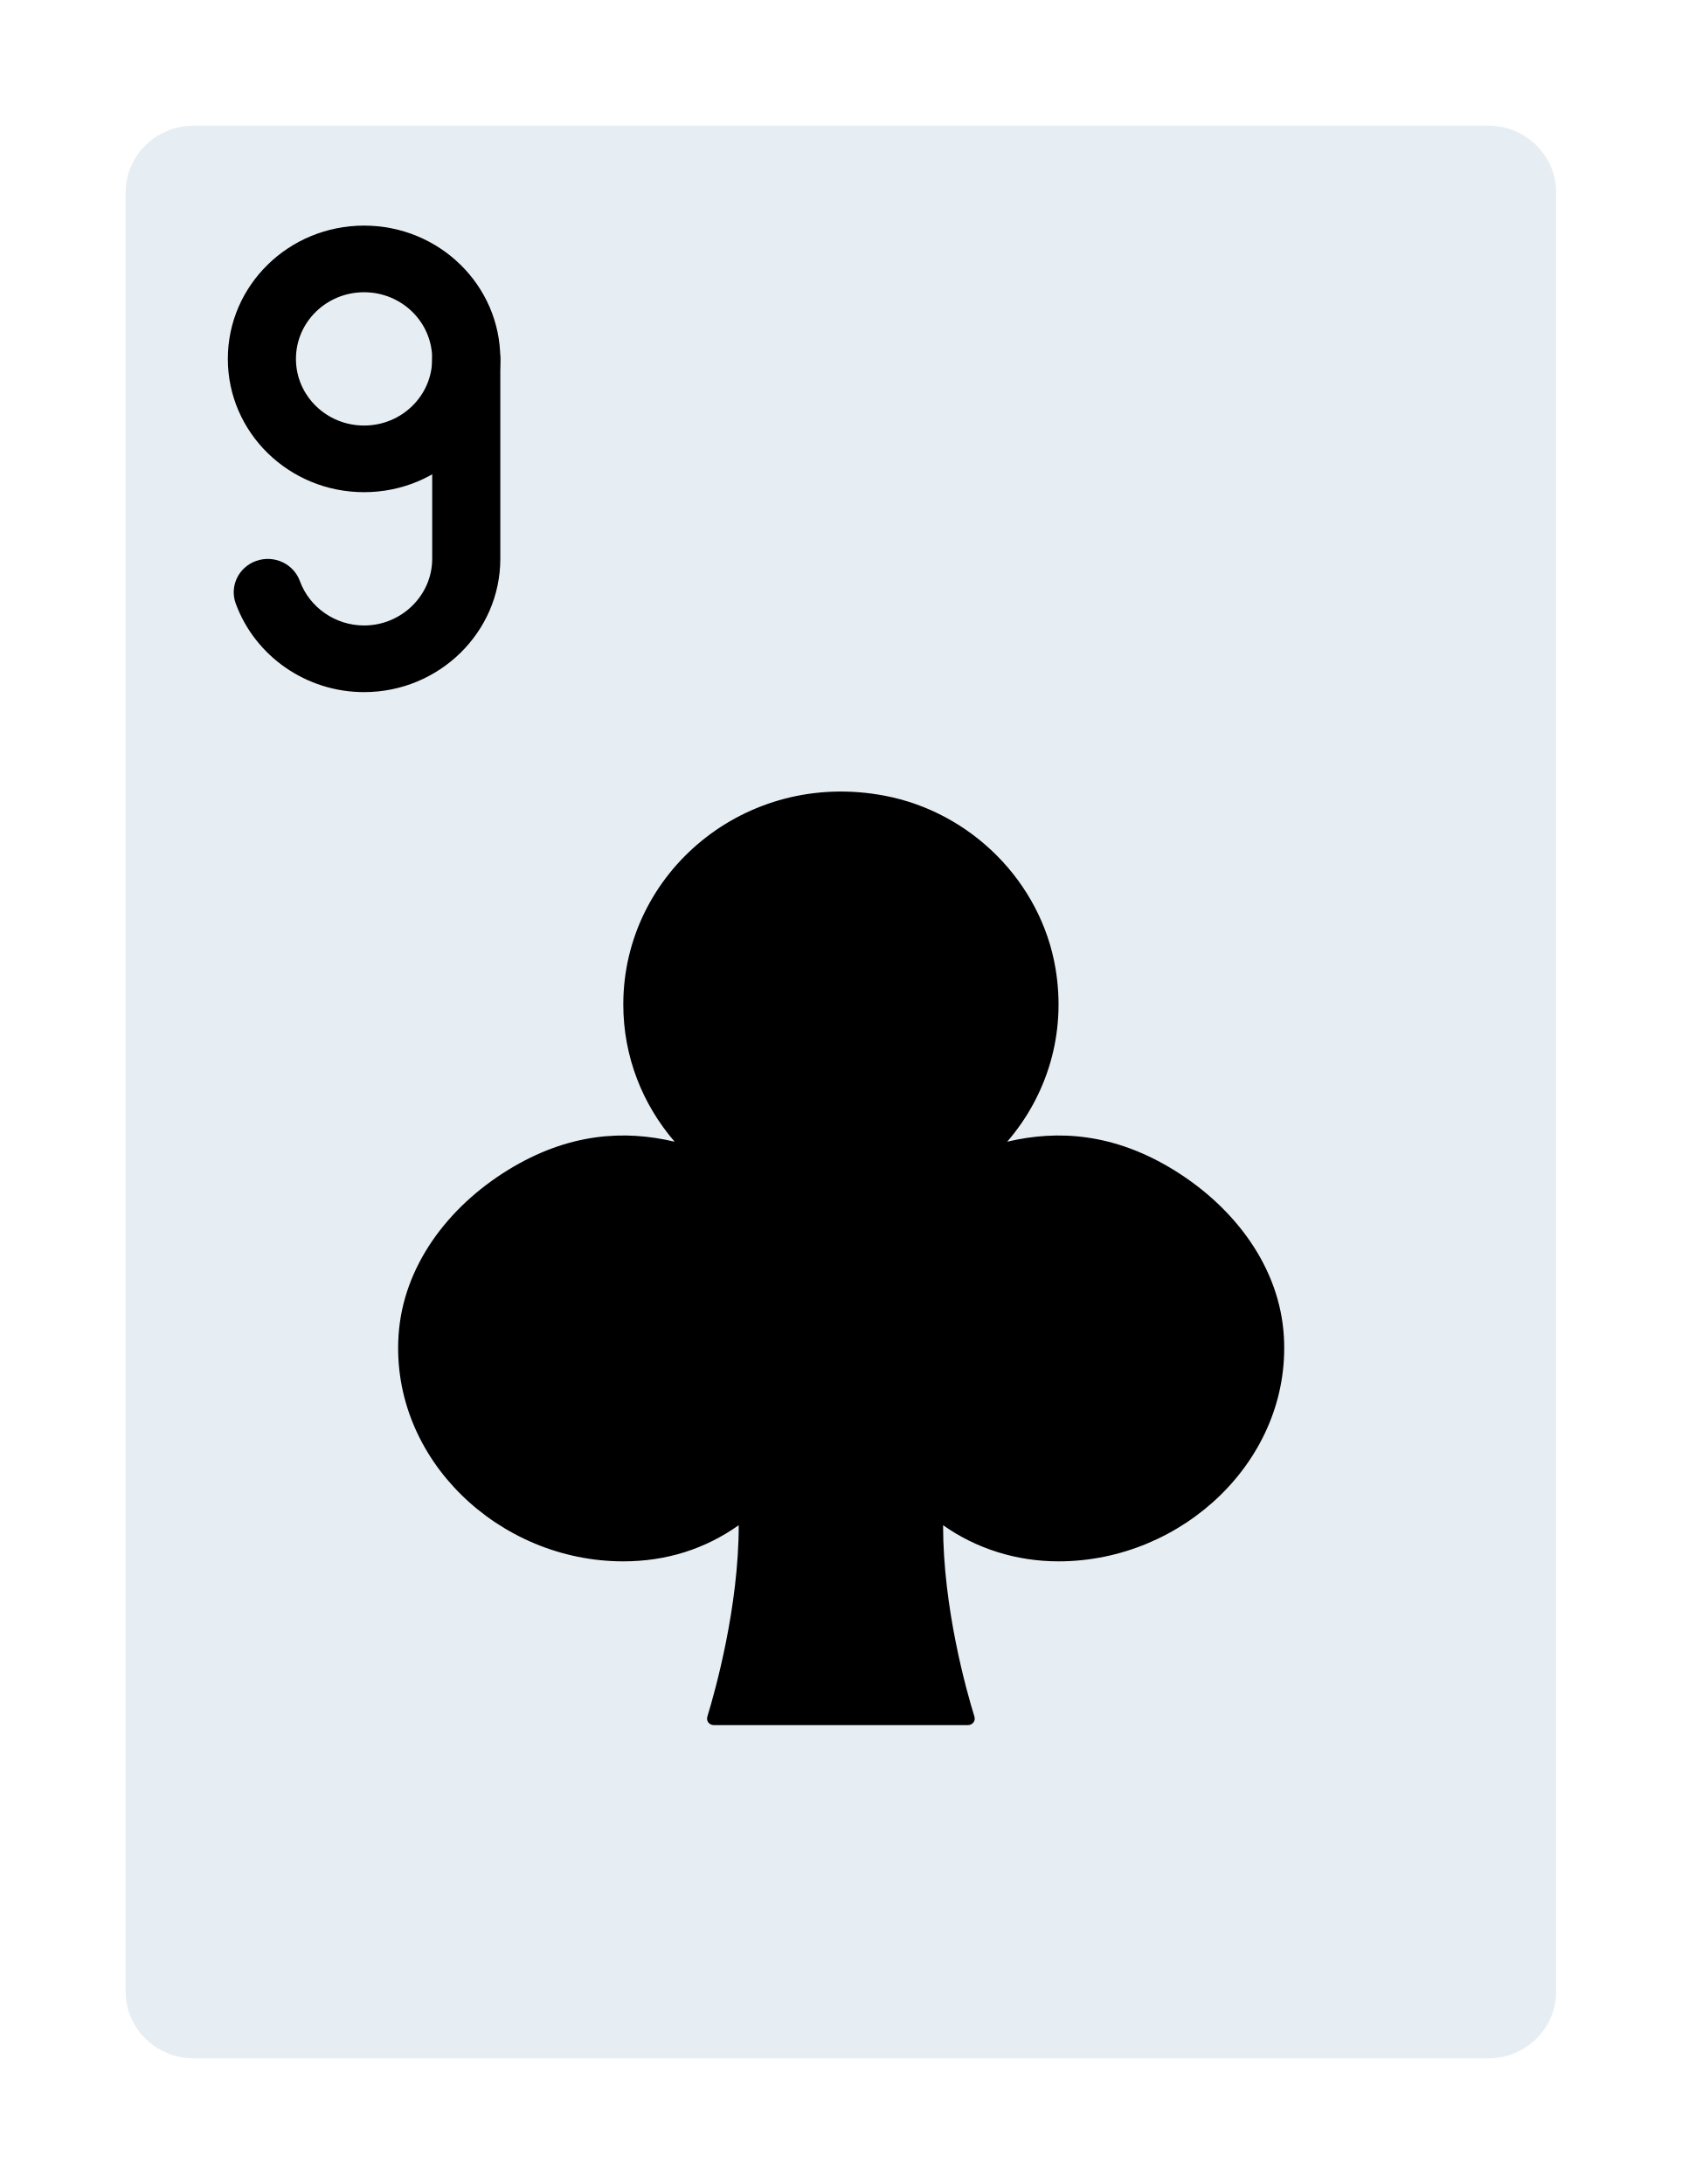
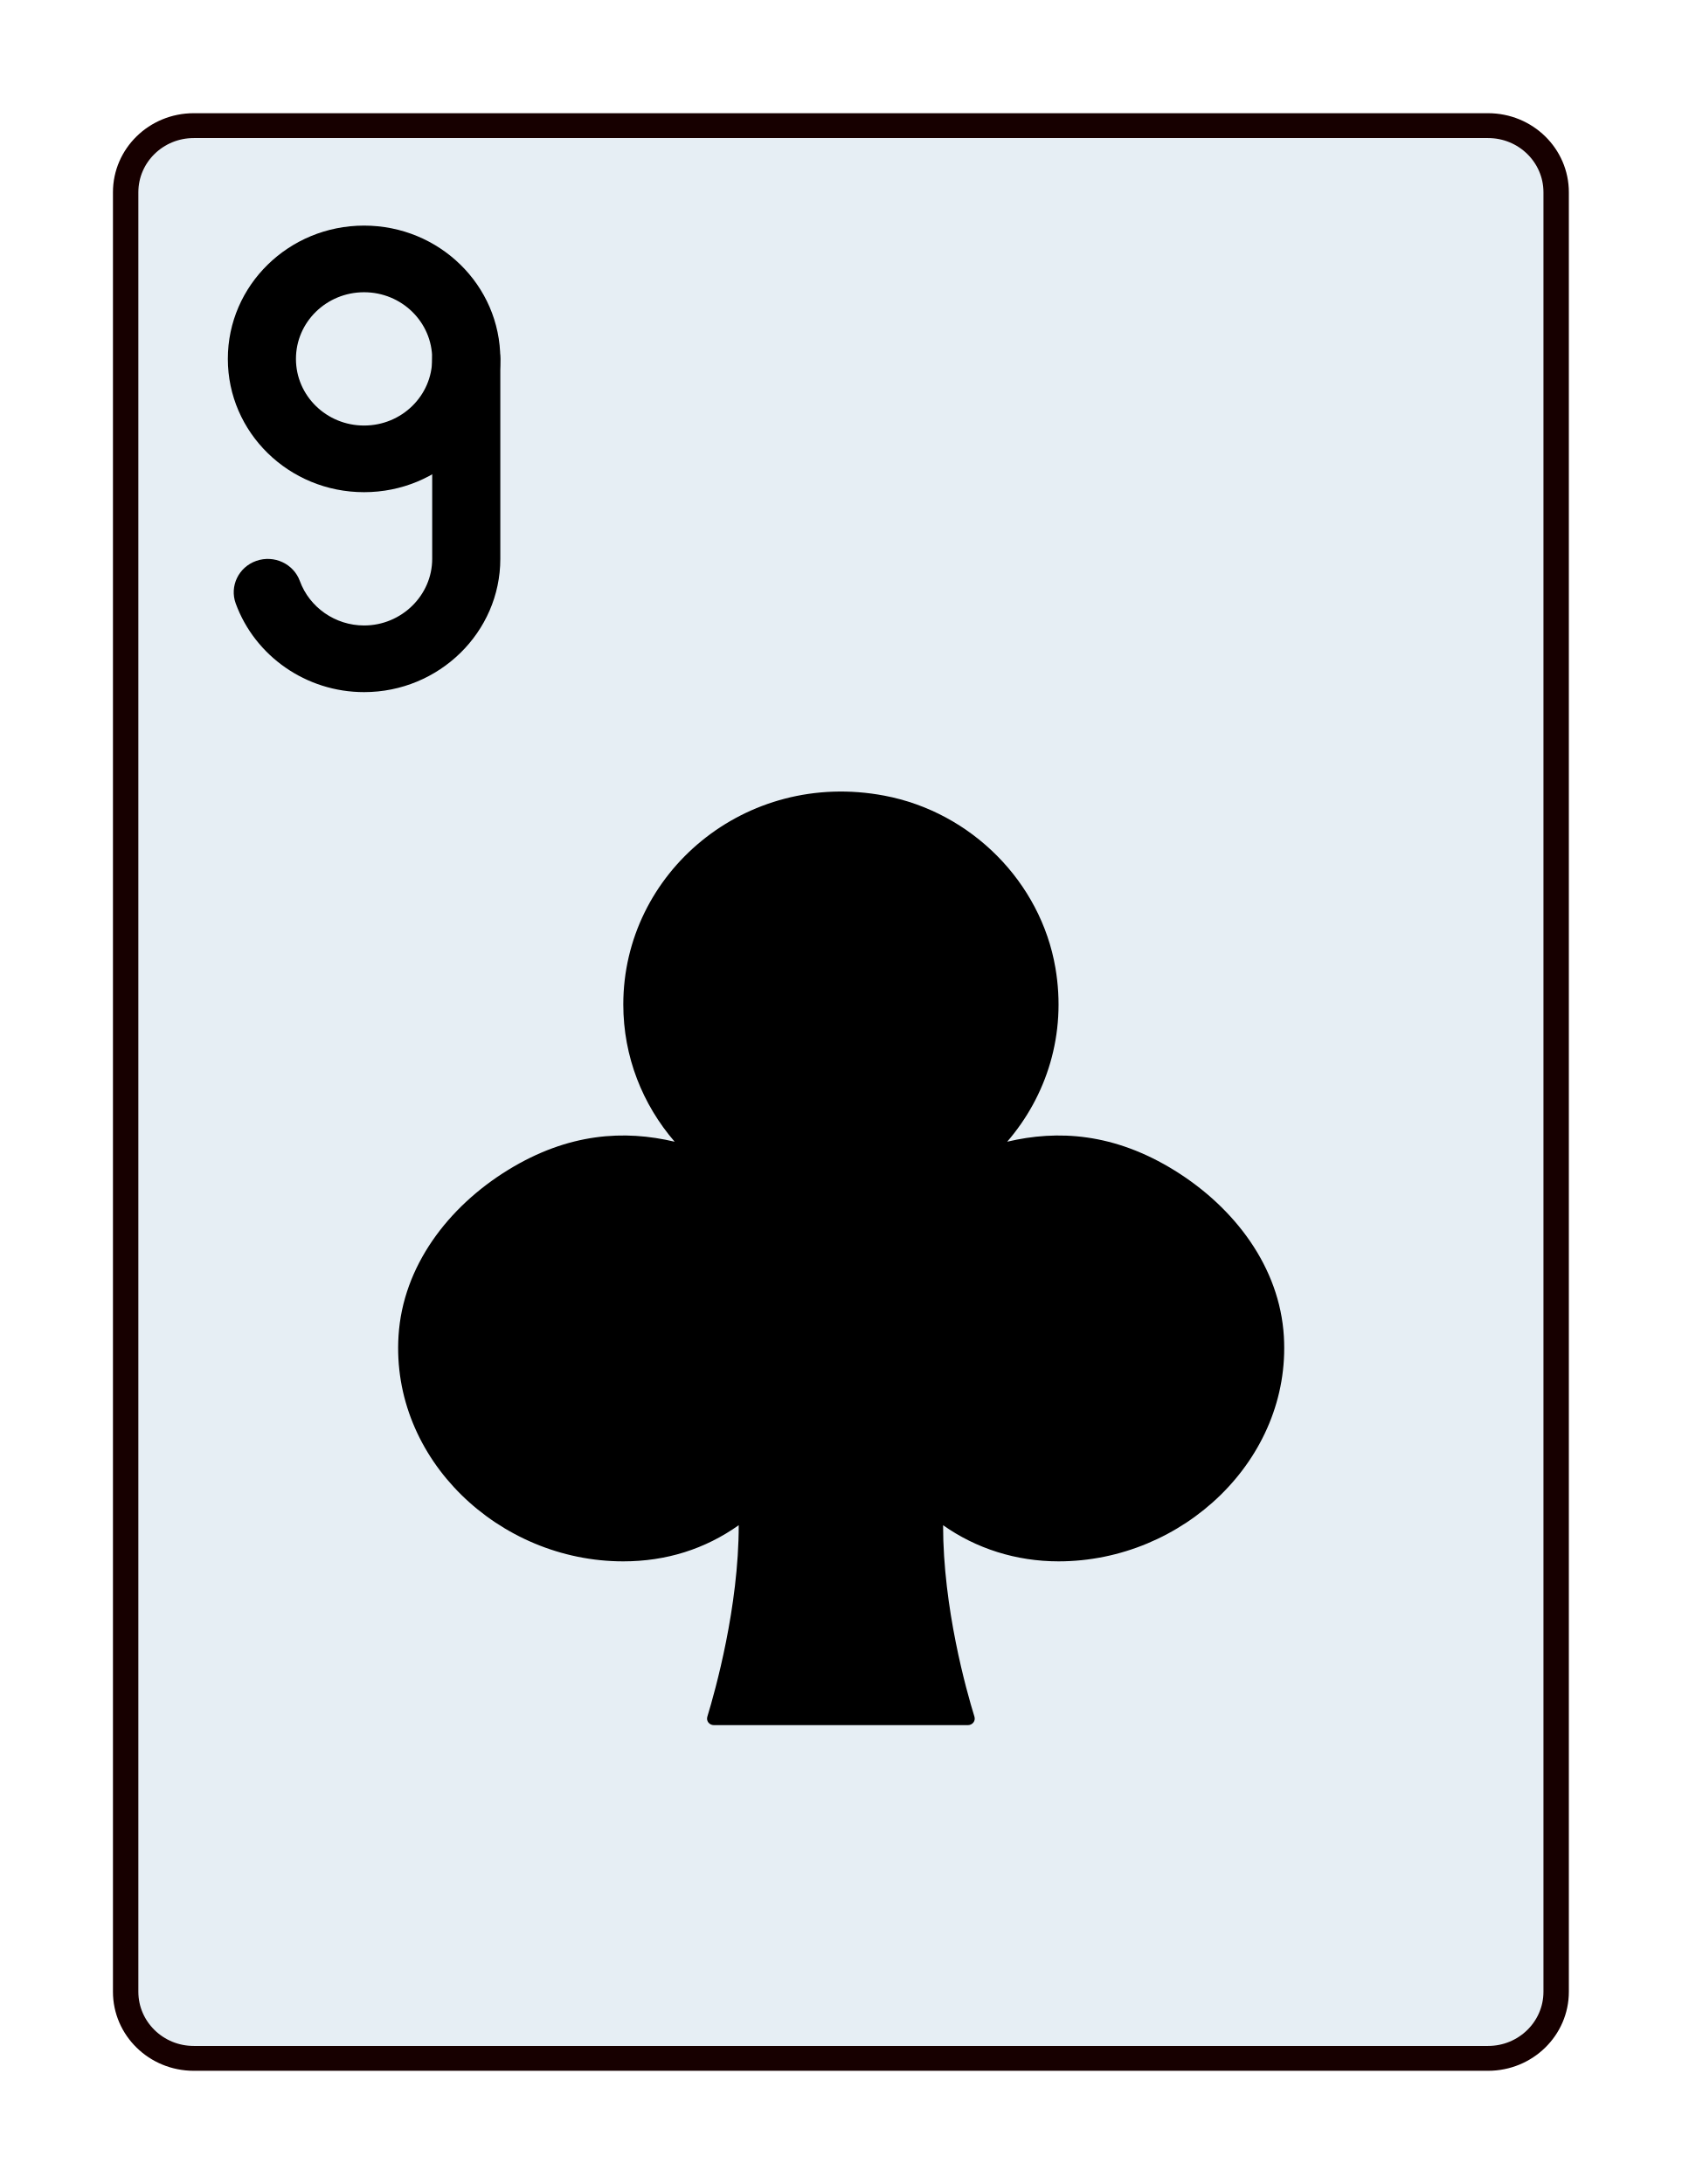
<svg xmlns="http://www.w3.org/2000/svg" version="1.1" id="Layer_1" x="0px" y="0px" viewBox="0 0 87 113" xml:space="preserve" width="87" height="113">
  <defs id="defs47" />
  <g id="g12" transform="matrix(0.1995911,0,0,0.1953125,-7.595324,6.5)">
-     <path style="fill:#e6eef4" d="M 423.724,0 H 88.276 C 78.522,0 70.621,7.901 70.621,17.655 v 476.69 c 0,9.754 7.901,17.655 17.655,17.655 h 335.448 c 9.754,0 17.655,-7.901 17.655,-17.655 V 17.655 C 441.379,7.901 433.479,0 423.724,0" id="path2" />
+     <path style="fill:#e6eef4;stroke:#170000;stroke-opacity:1;stroke-width:6.584;stroke-miterlimit:4;stroke-dasharray:none" d="M 423.724,0 H 88.276 C 78.522,0 70.621,7.901 70.621,17.655 v 476.69 c 0,9.754 7.901,17.655 17.655,17.655 h 335.448 c 9.754,0 17.655,-7.901 17.655,-17.655 V 17.655 C 441.379,7.901 433.479,0 423.724,0" id="path2" />
    <g id="g10">
      <path d="m 282.483,370.759 c 0,21.91 6.038,43.82 8.13,50.732 0.344,1.139 -0.521,2.233 -1.704,2.233 h -65.827 c -1.183,0 -2.039,-1.095 -1.704,-2.225 2.074,-6.947 8.139,-29.096 8.139,-50.741 -8.722,6.321 -18.803,9.578 -29.917,9.578 -32.274,0 -60.275,-27.101 -58.253,-59.78 1.13,-18.379 12.835,-34.145 28.425,-43.926 15.651,-9.825 30.164,-10.611 43.14,-7.459 -8.298,-9.825 -13.312,-22.502 -13.312,-36.361 0,-34.834 31.576,-62.296 67.663,-55.314 22.59,4.361 40.536,22.925 44.332,45.612 2.948,17.602 -2.304,33.986 -12.5,46.062 13.065,-3.169 27.692,-2.348 43.467,7.662 15.519,9.852 27.18,25.582 28.248,43.926 1.889,32.591 -26.2,59.577 -58.403,59.577 -10.963,0.002 -21.361,-3.388 -29.924,-9.576" id="path4" />
      <path d="m 132.417,150.068 c 19.441,0 35.31,-15.869 35.31,-35.31 V 61.792 c 0,-4.875 -3.952,-8.828 -8.828,-8.828 -4.875,0 -8.828,3.952 -8.828,8.828 v 52.966 c 0,9.69 -7.965,17.655 -17.655,17.655 -7.484,0 -14.148,-4.792 -16.643,-11.772 -1.641,-4.591 -6.693,-6.982 -11.284,-5.341 -4.591,1.641 -6.982,6.693 -5.341,11.284 4.985,13.941 18.257,23.484 33.269,23.484 z" id="path6" />
      <path d="m 132.414,26.483 c -19.503,0 -35.31,15.808 -35.31,35.31 0,19.502 15.808,35.31 35.31,35.31 19.502,0 35.31,-15.808 35.31,-35.31 0,-19.502 -15.808,-35.31 -35.31,-35.31 z m 0,52.965 c -9.752,0 -17.655,-7.903 -17.655,-17.655 0,-9.752 7.903,-17.655 17.655,-17.655 9.752,0 17.655,7.903 17.655,17.655 0,9.752 -7.903,17.655 -17.655,17.655 z" id="path8" />
    </g>
  </g>
  <g id="g14" transform="translate(0,-399)" />
  <g id="g16" transform="translate(0,-399)" />
  <g id="g18" transform="translate(0,-399)" />
  <g id="g20" transform="translate(0,-399)" />
  <g id="g22" transform="translate(0,-399)" />
  <g id="g24" transform="translate(0,-399)" />
  <g id="g26" transform="translate(0,-399)" />
  <g id="g28" transform="translate(0,-399)" />
  <g id="g30" transform="translate(0,-399)" />
  <g id="g32" transform="translate(0,-399)" />
  <g id="g34" transform="translate(0,-399)" />
  <g id="g36" transform="translate(0,-399)" />
  <g id="g38" transform="translate(0,-399)" />
  <g id="g40" transform="translate(0,-399)" />
  <g id="g42" transform="translate(0,-399)" />
</svg>
